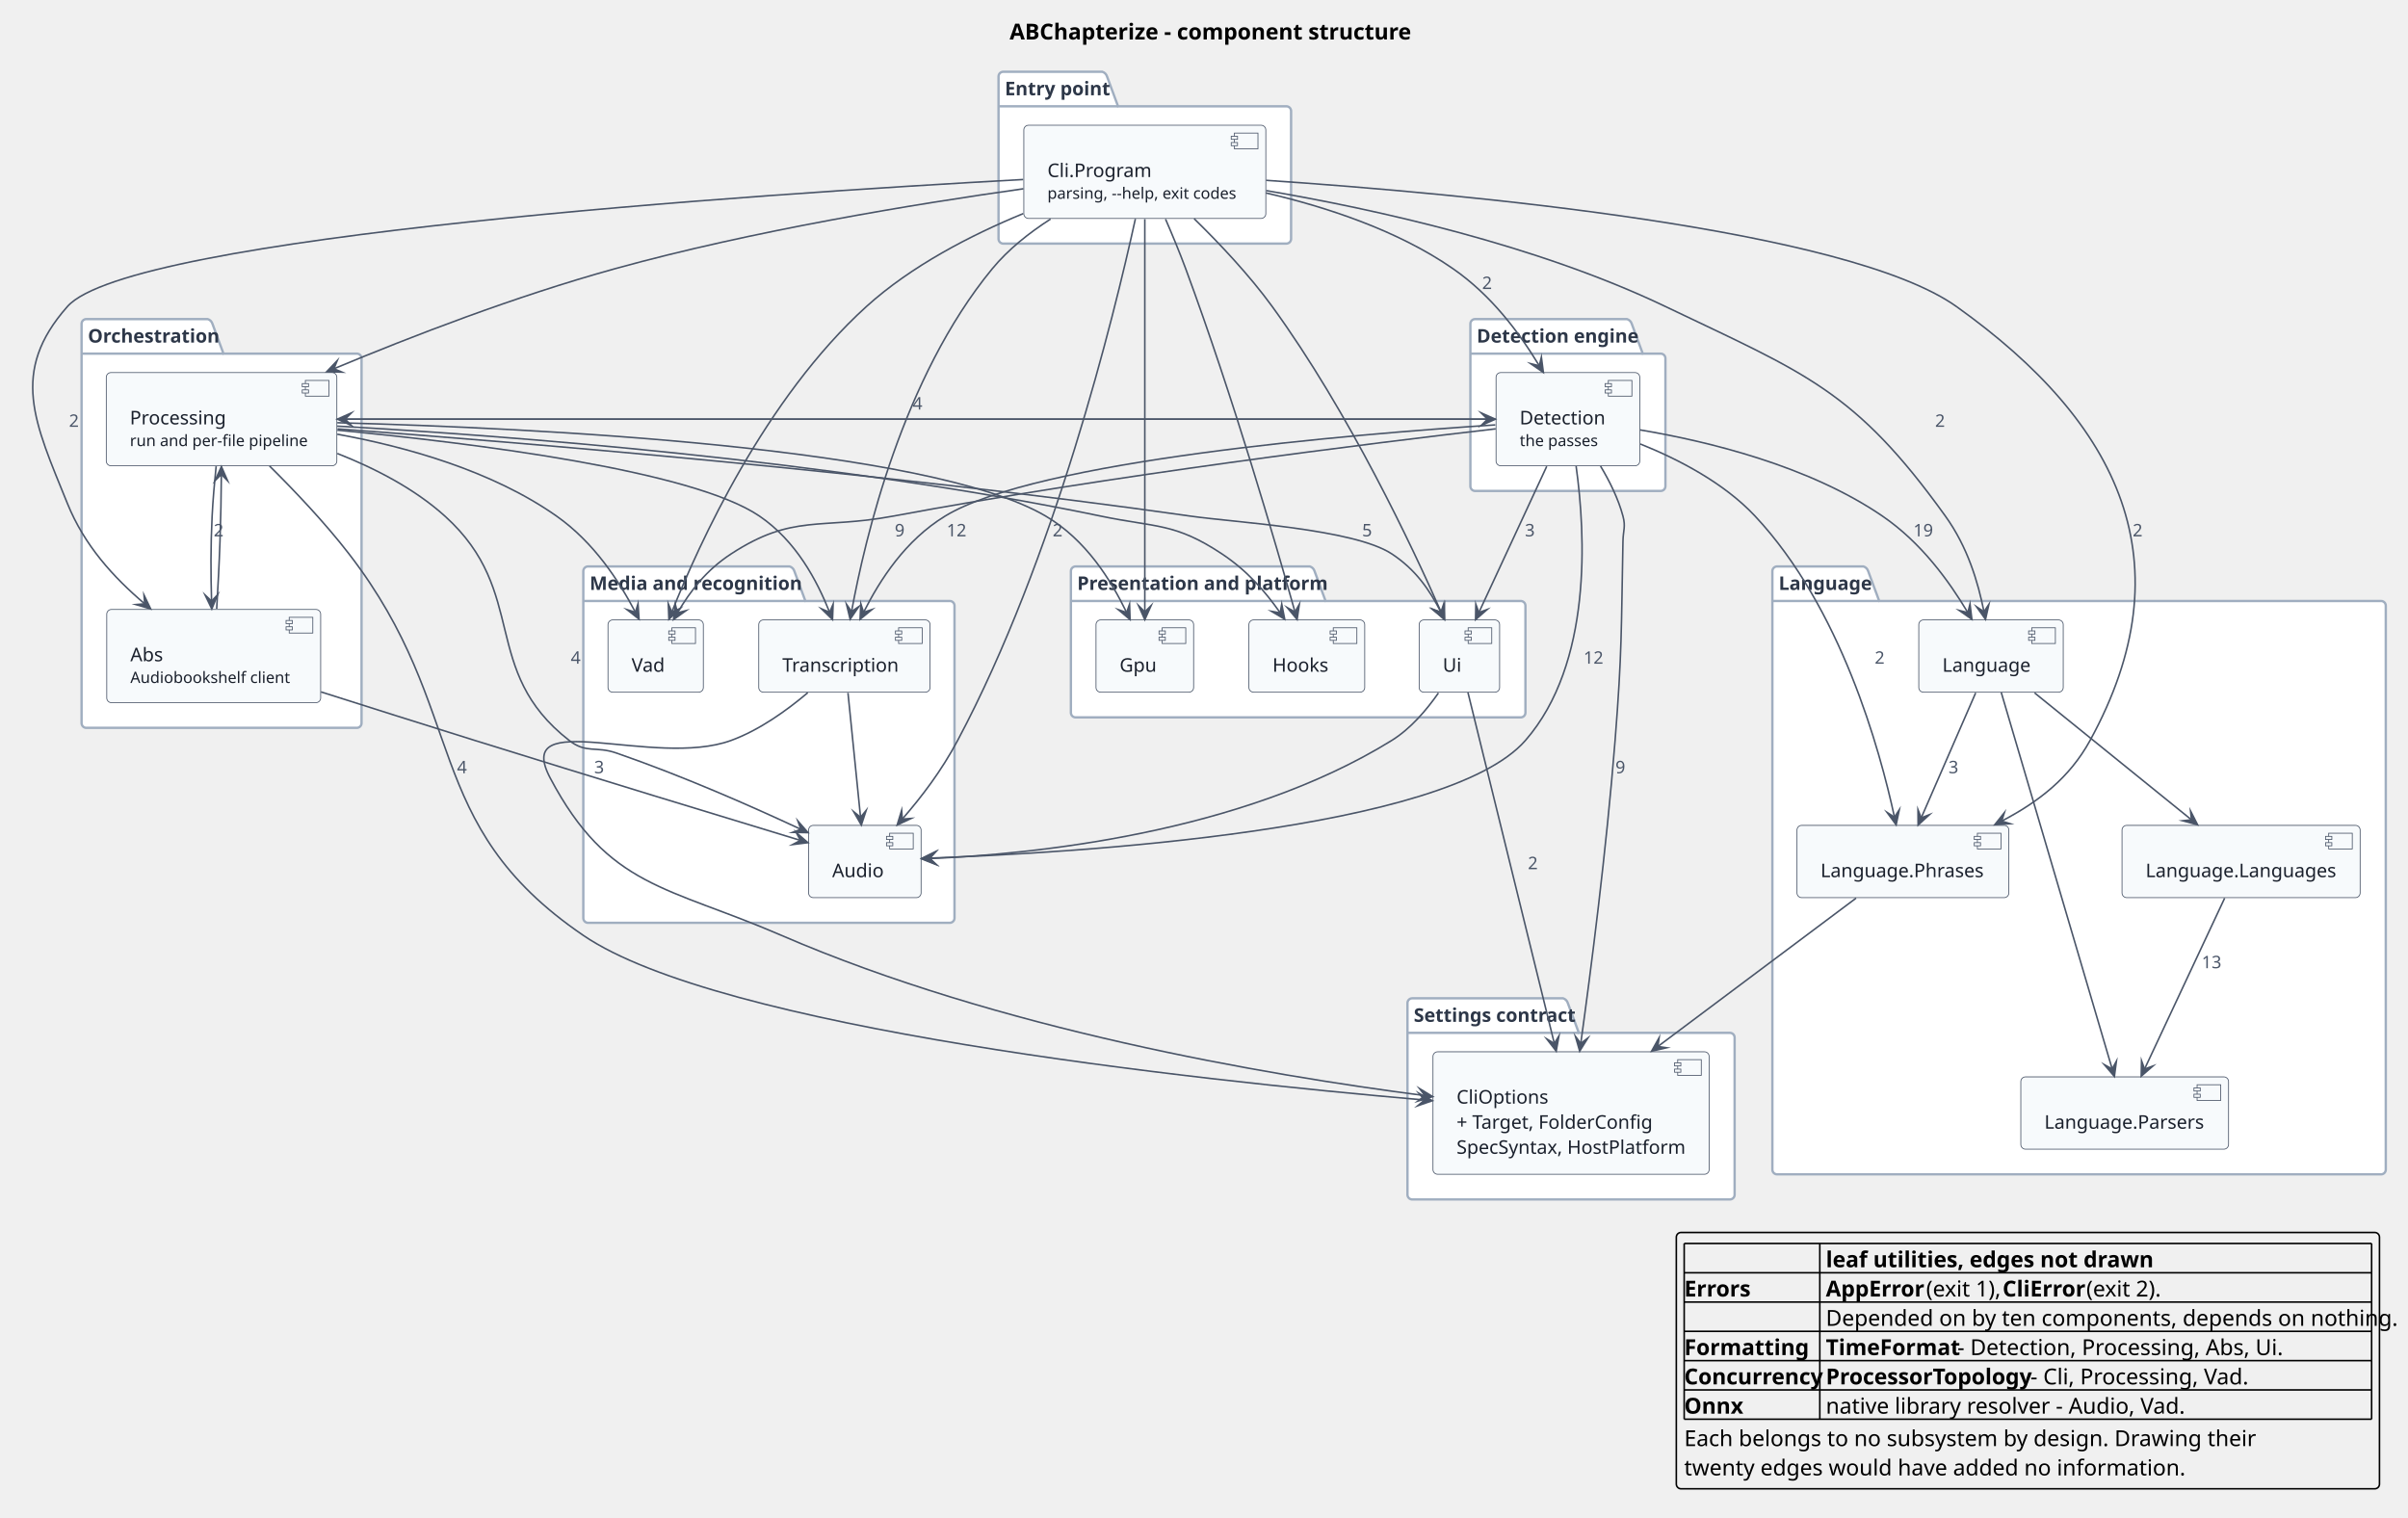
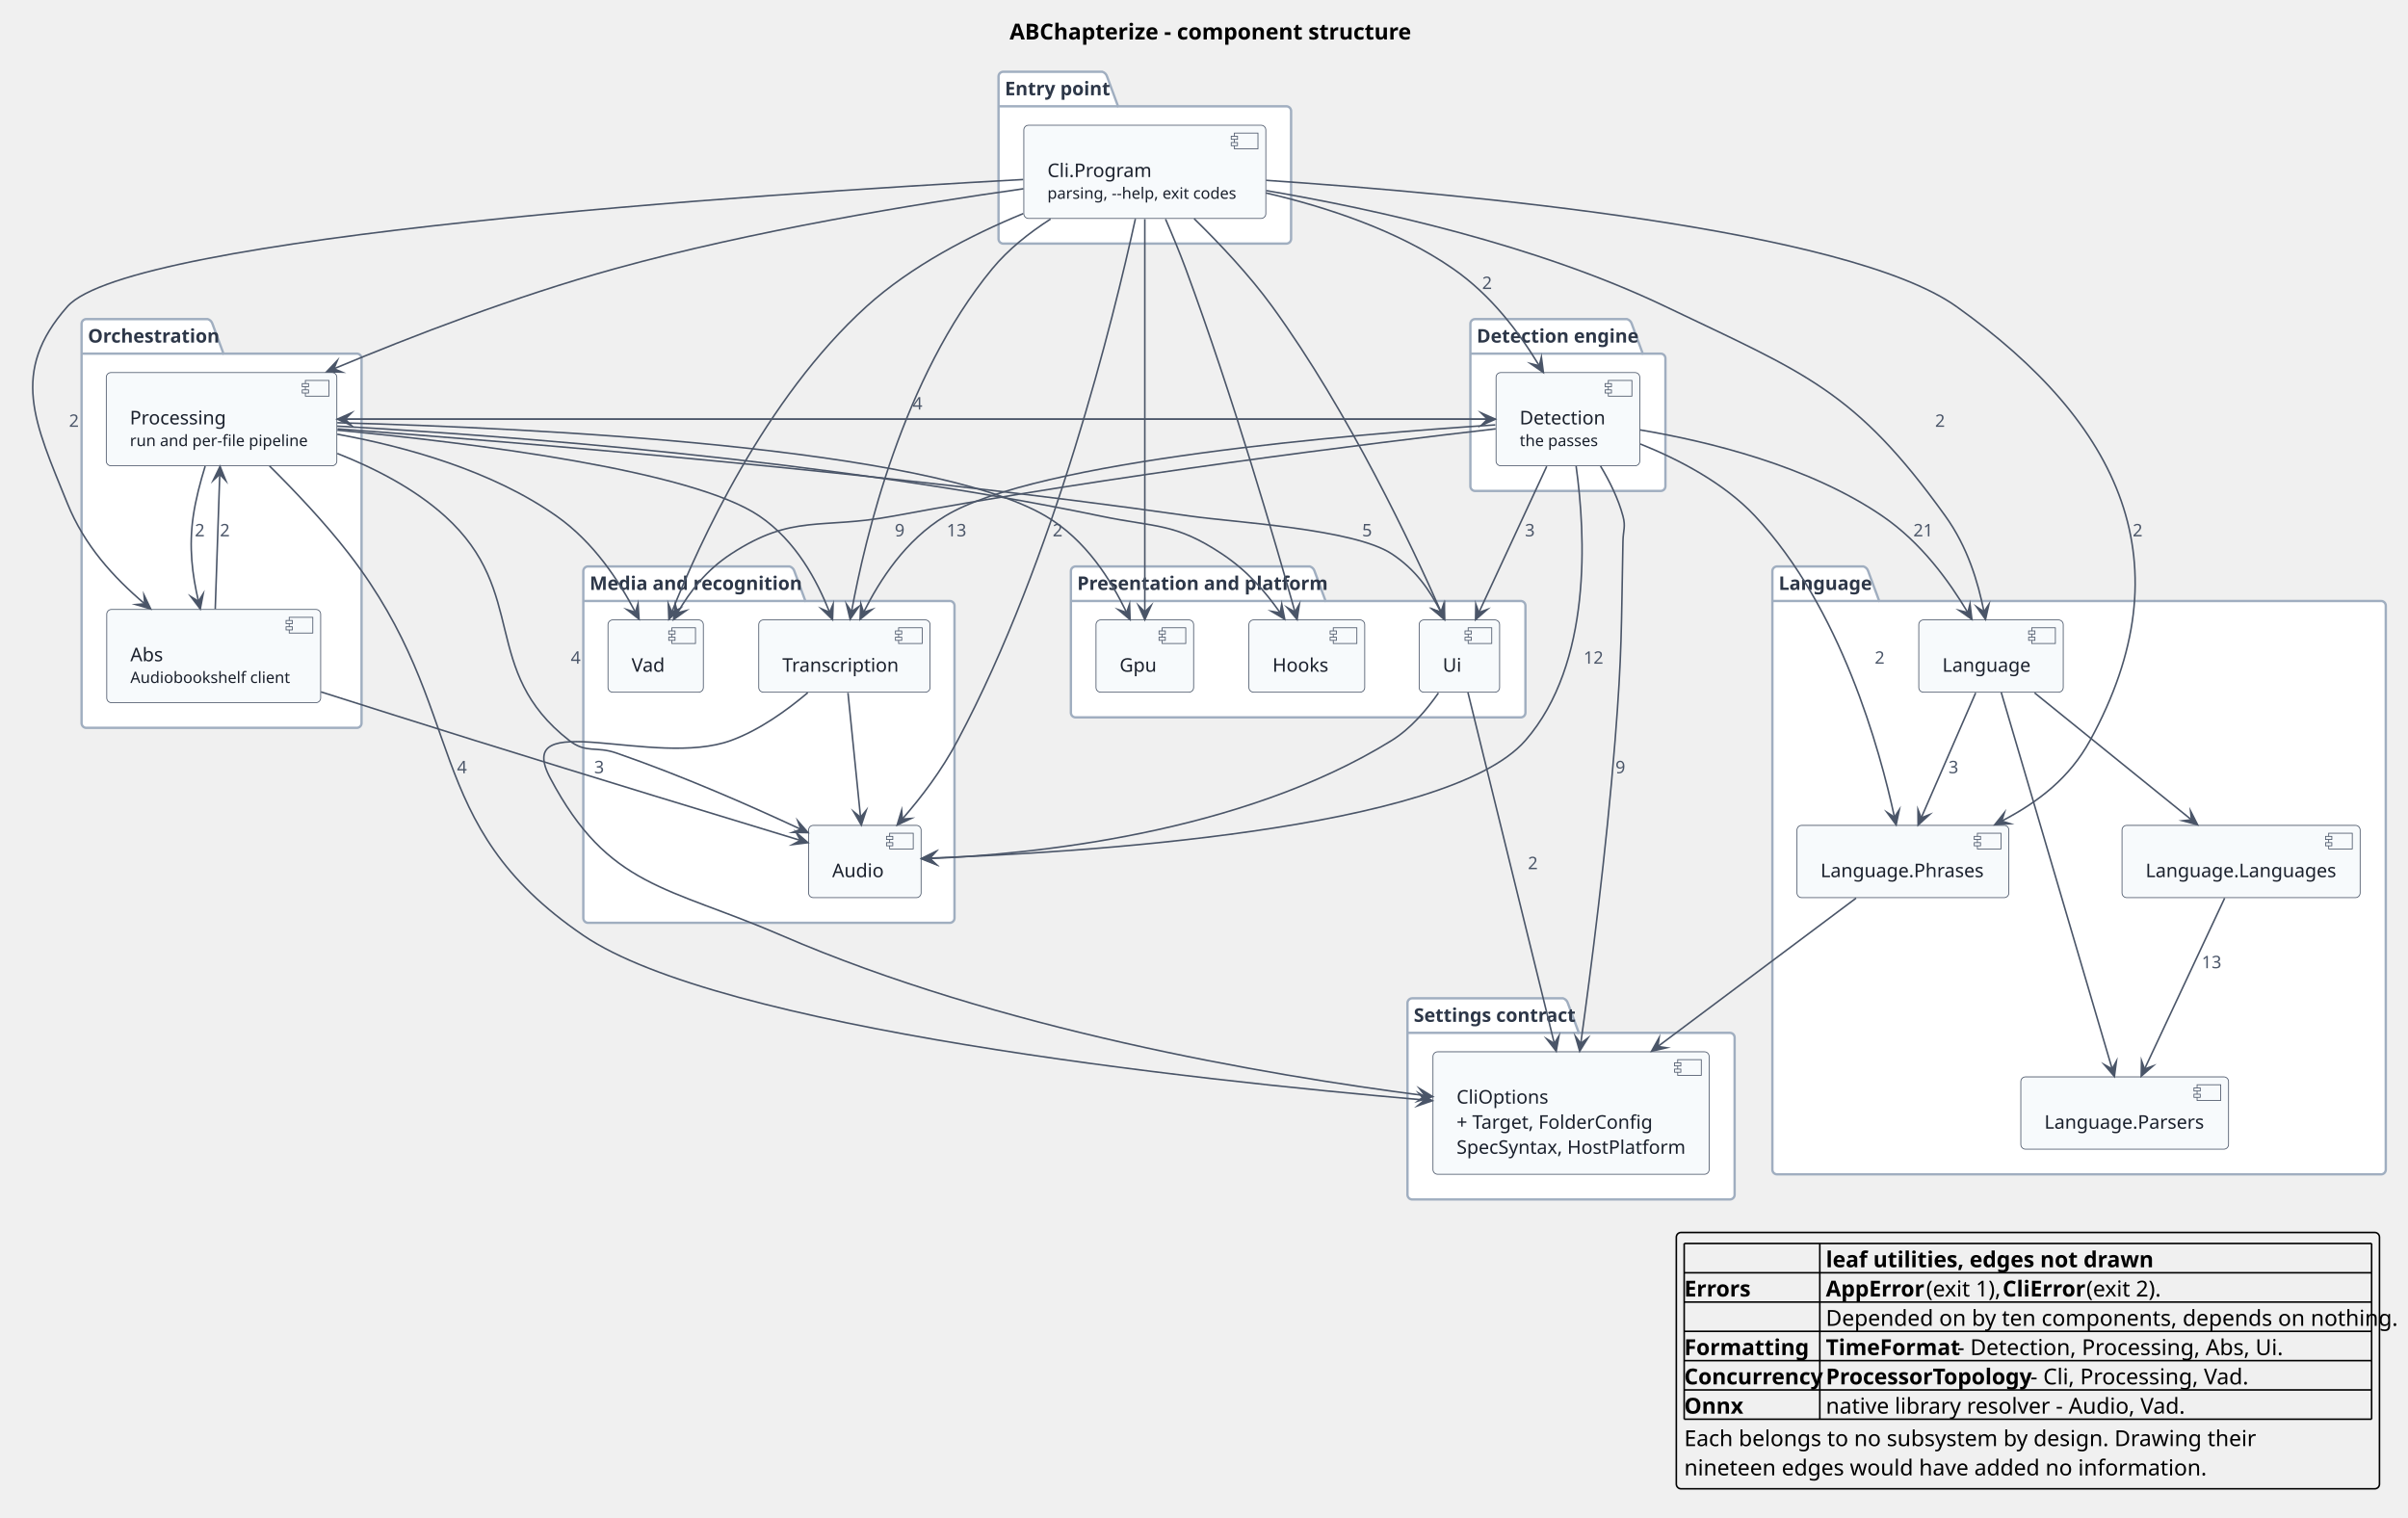
<svg xmlns="http://www.w3.org/2000/svg" version="1.1" data-diagram-type="DESCRIPTION" style="width:1531px;height:965px;background:#FFFFFF;" width="1531px" height="965px" viewBox="0 0 1531 965" zoomAndPan="magnify" preserveAspectRatio="none" contentStyleType="text/css">
  <defs />
  <g font-family="sans-serif" lengthAdjust="spacing">
    <g class="title" data-source-line="2">
      <text x="641.917" y="25.107" fill="#000" font-size="14" textLength="241.035" font-weight="700" font-family="'Segoe UI'">ABChapterize - component structure</text>
    </g>
    <g class="cluster" data-qualified-name="PA" id="ent0001" data-source-line="13">
      <path d="M637.87,45.621 L700.847,45.621 A4.5,4.5 0 0 1 703.847,48.621 L710.847,67.582 L817.87,67.582 A3,3 0 0 1 820.87,70.582 L820.87,151.881 A3,3 0 0 1 817.87,154.881 L637.87,154.881 A3,3 0 0 1 634.87,151.881 L634.87,48.621 A3,3 0 0 1 637.87,45.621" style="stroke:#A0AEC0;stroke-width:1.5;" fill="#FFF" />
      <line x1="634.87" y1="67.582" x2="710.847" y2="67.582" style="stroke:#A0AEC0;stroke-width:1.5;" />
      <text x="638.87" y="60.57" fill="#2D3748" font-size="12" textLength="62.977" font-weight="700" font-family="'Segoe UI'">Entry point</text>
    </g>
    <g class="cluster" data-qualified-name="PB" id="ent0003" data-source-line="17">
      <path d="M54.87,202.881 L132.079,202.881 A4.5,4.5 0 0 1 135.079,205.881 L142.079,224.842 L226.87,224.842 A3,3 0 0 1 229.87,227.842 L229.87,459.761 A3,3 0 0 1 226.87,462.761 L54.87,462.761 A3,3 0 0 1 51.87,459.761 L51.87,205.881 A3,3 0 0 1 54.87,202.881" style="stroke:#A0AEC0;stroke-width:1.5;" fill="#FFF" />
      <line x1="51.87" y1="224.842" x2="142.079" y2="224.842" style="stroke:#A0AEC0;stroke-width:1.5;" />
      <text x="55.87" y="217.83" fill="#2D3748" font-size="12" textLength="77.209" font-weight="700" font-family="'Segoe UI'">Orchestration</text>
    </g>
    <g class="cluster" data-qualified-name="PC" id="ent0006" data-source-line="22">
      <path d="M937.87,202.881 L1034.462,202.881 A4.5,4.5 0 0 1 1037.462,205.881 L1044.462,224.842 L1055.87,224.842 A3,3 0 0 1 1058.87,227.842 L1058.87,309.141 A3,3 0 0 1 1055.87,312.141 L937.87,312.141 A3,3 0 0 1 934.87,309.141 L934.87,205.881 A3,3 0 0 1 937.87,202.881" style="stroke:#A0AEC0;stroke-width:1.5;" fill="#FFF" />
      <line x1="934.87" y1="224.842" x2="1044.462" y2="224.842" style="stroke:#A0AEC0;stroke-width:1.5;" />
      <text x="938.87" y="217.83" fill="#2D3748" font-size="12" textLength="96.592" font-weight="700" font-family="'Segoe UI'">Detection engine</text>
    </g>
    <g class="cluster" data-qualified-name="PD" id="ent0008" data-source-line="26">
      <path d="M1129.87,360.141 L1184.79,360.141 A4.5,4.5 0 0 1 1187.79,363.141 L1194.79,382.102 L1513.87,382.102 A3,3 0 0 1 1516.87,385.102 L1516.87,743.641 A3,3 0 0 1 1513.87,746.641 L1129.87,746.641 A3,3 0 0 1 1126.87,743.641 L1126.87,363.141 A3,3 0 0 1 1129.87,360.141" style="stroke:#A0AEC0;stroke-width:1.5;" fill="#FFF" />
      <line x1="1126.87" y1="382.102" x2="1194.79" y2="382.102" style="stroke:#A0AEC0;stroke-width:1.5;" />
      <text x="1130.87" y="375.09" fill="#2D3748" font-size="12" textLength="54.92" font-weight="700" font-family="'Segoe UI'">Language</text>
    </g>
    <g class="cluster" data-qualified-name="PE" id="ent0013" data-source-line="33">
      <path d="M373.87,360.141 L502.05,360.141 A4.5,4.5 0 0 1 505.05,363.141 L512.05,382.102 L603.87,382.102 A3,3 0 0 1 606.87,385.102 L606.87,583.721 A3,3 0 0 1 603.87,586.721 L373.87,586.721 A3,3 0 0 1 370.87,583.721 L370.87,363.141 A3,3 0 0 1 373.87,360.141" style="stroke:#A0AEC0;stroke-width:1.5;" fill="#FFF" />
      <line x1="370.87" y1="382.102" x2="512.05" y2="382.102" style="stroke:#A0AEC0;stroke-width:1.5;" />
      <text x="374.87" y="375.09" fill="#2D3748" font-size="12" textLength="128.18" font-weight="700" font-family="'Segoe UI'">Media and recognition</text>
    </g>
    <g class="cluster" data-qualified-name="PF" id="ent0017" data-source-line="39">
      <path d="M683.87,360.141 L832.792,360.141 A4.5,4.5 0 0 1 835.792,363.141 L842.792,382.102 L966.87,382.102 A3,3 0 0 1 969.87,385.102 L969.87,453.111 A3,3 0 0 1 966.87,456.111 L683.87,456.111 A3,3 0 0 1 680.87,453.111 L680.87,363.141 A3,3 0 0 1 683.87,360.141" style="stroke:#A0AEC0;stroke-width:1.5;" fill="#FFF" />
      <line x1="680.87" y1="382.102" x2="842.792" y2="382.102" style="stroke:#A0AEC0;stroke-width:1.5;" />
      <text x="684.87" y="375.09" fill="#2D3748" font-size="12" textLength="148.922" font-weight="700" font-family="'Segoe UI'">Presentation and platform</text>
    </g>
    <g class="cluster" data-qualified-name="PG" id="ent0021" data-source-line="45">
      <path d="M897.87,634.721 L993.806,634.721 A4.5,4.5 0 0 1 996.806,637.721 L1003.806,656.682 L1099.87,656.682 A3,3 0 0 1 1102.87,659.682 L1102.87,759.601 A3,3 0 0 1 1099.87,762.601 L897.87,762.601 A3,3 0 0 1 894.87,759.601 L894.87,637.721 A3,3 0 0 1 897.87,634.721" style="stroke:#A0AEC0;stroke-width:1.5;" fill="#FFF" />
      <line x1="894.87" y1="656.682" x2="1003.806" y2="656.682" style="stroke:#A0AEC0;stroke-width:1.5;" />
      <text x="898.87" y="649.67" fill="#2D3748" font-size="12" textLength="95.936" font-weight="700" font-family="'Segoe UI'">Settings contract</text>
    </g>
    <g class="entity" data-qualified-name="PA.CLI" id="ent0002" data-source-line="14">
      <rect x="650.94" y="79.621" width="153.867" height="59.262" fill="#F7FAFC" style="stroke:#4A5568;stroke-width:0.5;" rx="3" ry="3" />
      <rect x="784.807" y="84.621" width="15" height="10" fill="#F7FAFC" style="stroke:#4A5568;stroke-width:0.5;" />
      <rect x="782.807" y="86.621" width="4" height="2" fill="#F7FAFC" style="stroke:#4A5568;stroke-width:0.5;" />
      <rect x="782.807" y="90.621" width="4" height="2" fill="#F7FAFC" style="stroke:#4A5568;stroke-width:0.5;" />
      <text x="665.94" y="112.57" fill="#1A202C" font-size="12" textLength="61.447" font-family="'Segoe UI'">Cli.Program</text>
      <text x="665.94" y="126.373" fill="#1A202C" font-size="10" textLength="113.867" font-family="'Segoe UI'">parsing, --help, exit codes</text>
    </g>
    <g class="entity" data-qualified-name="PB.PROC" id="ent0004" data-source-line="18">
      <rect x="67.58" y="236.881" width="146.577" height="59.262" fill="#F7FAFC" style="stroke:#4A5568;stroke-width:0.5;" rx="3" ry="3" />
      <rect x="194.157" y="241.881" width="15" height="10" fill="#F7FAFC" style="stroke:#4A5568;stroke-width:0.5;" />
      <rect x="192.157" y="243.881" width="4" height="2" fill="#F7FAFC" style="stroke:#4A5568;stroke-width:0.5;" />
      <rect x="192.157" y="247.881" width="4" height="2" fill="#F7FAFC" style="stroke:#4A5568;stroke-width:0.5;" />
      <text x="82.58" y="269.83" fill="#1A202C" font-size="12" textLength="56.689" font-family="'Segoe UI'">Processing</text>
      <text x="82.58" y="283.633" fill="#1A202C" font-size="10" textLength="106.577" font-family="'Segoe UI'">run and per-file pipeline</text>
    </g>
    <g class="entity" data-qualified-name="PB.ABS" id="ent0005" data-source-line="19">
      <rect x="67.87" y="387.491" width="136.011" height="59.262" fill="#F7FAFC" style="stroke:#4A5568;stroke-width:0.5;" rx="3" ry="3" />
      <rect x="183.881" y="392.491" width="15" height="10" fill="#F7FAFC" style="stroke:#4A5568;stroke-width:0.5;" />
      <rect x="181.881" y="394.491" width="4" height="2" fill="#F7FAFC" style="stroke:#4A5568;stroke-width:0.5;" />
      <rect x="181.881" y="398.491" width="4" height="2" fill="#F7FAFC" style="stroke:#4A5568;stroke-width:0.5;" />
      <text x="82.87" y="420.44" fill="#1A202C" font-size="12" textLength="19.887" font-family="'Segoe UI'">Abs</text>
      <text x="82.87" y="434.243" fill="#1A202C" font-size="10" textLength="96.011" font-family="'Segoe UI'">Audiobookshelf client</text>
    </g>
    <g class="entity" data-qualified-name="PC.DET" id="ent0007" data-source-line="23">
      <rect x="951.19" y="236.881" width="91.369" height="59.262" fill="#F7FAFC" style="stroke:#4A5568;stroke-width:0.5;" rx="3" ry="3" />
      <rect x="1022.559" y="241.881" width="15" height="10" fill="#F7FAFC" style="stroke:#4A5568;stroke-width:0.5;" />
      <rect x="1020.559" y="243.881" width="4" height="2" fill="#F7FAFC" style="stroke:#4A5568;stroke-width:0.5;" />
      <rect x="1020.559" y="247.881" width="4" height="2" fill="#F7FAFC" style="stroke:#4A5568;stroke-width:0.5;" />
      <text x="966.19" y="269.83" fill="#1A202C" font-size="12" textLength="51.369" font-family="'Segoe UI'">Detection</text>
      <text x="966.19" y="283.633" fill="#1A202C" font-size="10" textLength="45.942" font-family="'Segoe UI'">the passes</text>
    </g>
    <g class="entity" data-qualified-name="PD.LANG" id="ent0009" data-source-line="27">
      <rect x="1219.95" y="394.141" width="91.85" height="45.961" fill="#F7FAFC" style="stroke:#4A5568;stroke-width:0.5;" rx="3" ry="3" />
      <rect x="1291.8" y="399.141" width="15" height="10" fill="#F7FAFC" style="stroke:#4A5568;stroke-width:0.5;" />
      <rect x="1289.8" y="401.141" width="4" height="2" fill="#F7FAFC" style="stroke:#4A5568;stroke-width:0.5;" />
      <rect x="1289.8" y="405.141" width="4" height="2" fill="#F7FAFC" style="stroke:#4A5568;stroke-width:0.5;" />
      <text x="1234.95" y="427.09" fill="#1A202C" font-size="12" textLength="51.85" font-family="'Segoe UI'">Language</text>
    </g>
    <g class="entity" data-qualified-name="PD.PHR" id="ent0010" data-source-line="28">
      <rect x="1142.52" y="524.761" width="134.699" height="45.961" fill="#F7FAFC" style="stroke:#4A5568;stroke-width:0.5;" rx="3" ry="3" />
      <rect x="1257.219" y="529.761" width="15" height="10" fill="#F7FAFC" style="stroke:#4A5568;stroke-width:0.5;" />
      <rect x="1255.219" y="531.761" width="4" height="2" fill="#F7FAFC" style="stroke:#4A5568;stroke-width:0.5;" />
      <rect x="1255.219" y="535.761" width="4" height="2" fill="#F7FAFC" style="stroke:#4A5568;stroke-width:0.5;" />
      <text x="1157.52" y="557.71" fill="#1A202C" font-size="12" textLength="94.699" font-family="'Segoe UI'">Language.Phrases</text>
    </g>
    <g class="entity" data-qualified-name="PD.LANGS" id="ent0011" data-source-line="29">
      <rect x="1349.18" y="524.761" width="151.393" height="45.961" fill="#F7FAFC" style="stroke:#4A5568;stroke-width:0.5;" rx="3" ry="3" />
      <rect x="1480.573" y="529.761" width="15" height="10" fill="#F7FAFC" style="stroke:#4A5568;stroke-width:0.5;" />
      <rect x="1478.573" y="531.761" width="4" height="2" fill="#F7FAFC" style="stroke:#4A5568;stroke-width:0.5;" />
      <rect x="1478.573" y="535.761" width="4" height="2" fill="#F7FAFC" style="stroke:#4A5568;stroke-width:0.5;" />
      <text x="1364.18" y="557.71" fill="#1A202C" font-size="12" textLength="111.393" font-family="'Segoe UI'">Language.Languages</text>
    </g>
    <g class="entity" data-qualified-name="PD.PARS" id="ent0012" data-source-line="30">
      <rect x="1284.83" y="684.681" width="132.08" height="45.961" fill="#F7FAFC" style="stroke:#4A5568;stroke-width:0.5;" rx="3" ry="3" />
      <rect x="1396.91" y="689.681" width="15" height="10" fill="#F7FAFC" style="stroke:#4A5568;stroke-width:0.5;" />
      <rect x="1394.91" y="691.681" width="4" height="2" fill="#F7FAFC" style="stroke:#4A5568;stroke-width:0.5;" />
      <rect x="1394.91" y="695.681" width="4" height="2" fill="#F7FAFC" style="stroke:#4A5568;stroke-width:0.5;" />
      <text x="1299.83" y="717.63" fill="#1A202C" font-size="12" textLength="92.08" font-family="'Segoe UI'">Language.Parsers</text>
    </g>
    <g class="entity" data-qualified-name="PE.AUD" id="ent0014" data-source-line="34">
      <rect x="514.1" y="524.761" width="71.535" height="45.961" fill="#F7FAFC" style="stroke:#4A5568;stroke-width:0.5;" rx="3" ry="3" />
      <rect x="565.635" y="529.761" width="15" height="10" fill="#F7FAFC" style="stroke:#4A5568;stroke-width:0.5;" />
      <rect x="563.635" y="531.761" width="4" height="2" fill="#F7FAFC" style="stroke:#4A5568;stroke-width:0.5;" />
      <rect x="563.635" y="535.761" width="4" height="2" fill="#F7FAFC" style="stroke:#4A5568;stroke-width:0.5;" />
      <text x="529.1" y="557.71" fill="#1A202C" font-size="12" textLength="31.535" font-family="'Segoe UI'">Audio</text>
    </g>
    <g class="entity" data-qualified-name="PE.VAD" id="ent0015" data-source-line="35">
      <rect x="386.56" y="394.141" width="60.625" height="45.961" fill="#F7FAFC" style="stroke:#4A5568;stroke-width:0.5;" rx="3" ry="3" />
      <rect x="427.185" y="399.141" width="15" height="10" fill="#F7FAFC" style="stroke:#4A5568;stroke-width:0.5;" />
      <rect x="425.185" y="401.141" width="4" height="2" fill="#F7FAFC" style="stroke:#4A5568;stroke-width:0.5;" />
      <rect x="425.185" y="405.141" width="4" height="2" fill="#F7FAFC" style="stroke:#4A5568;stroke-width:0.5;" />
      <text x="401.56" y="427.09" fill="#1A202C" font-size="12" textLength="20.625" font-family="'Segoe UI'">Vad</text>
    </g>
    <g class="entity" data-qualified-name="PE.TRA" id="ent0016" data-source-line="36">
      <rect x="482.41" y="394.141" width="108.918" height="45.961" fill="#F7FAFC" style="stroke:#4A5568;stroke-width:0.5;" rx="3" ry="3" />
      <rect x="571.328" y="399.141" width="15" height="10" fill="#F7FAFC" style="stroke:#4A5568;stroke-width:0.5;" />
      <rect x="569.328" y="401.141" width="4" height="2" fill="#F7FAFC" style="stroke:#4A5568;stroke-width:0.5;" />
      <rect x="569.328" y="405.141" width="4" height="2" fill="#F7FAFC" style="stroke:#4A5568;stroke-width:0.5;" />
      <text x="497.41" y="427.09" fill="#1A202C" font-size="12" textLength="68.918" font-family="'Segoe UI'">Transcription</text>
    </g>
    <g class="entity" data-qualified-name="PF.UI" id="ent0018" data-source-line="40">
      <rect x="902.3" y="394.141" width="51.15" height="45.961" fill="#F7FAFC" style="stroke:#4A5568;stroke-width:0.5;" rx="3" ry="3" />
      <rect x="933.45" y="399.141" width="15" height="10" fill="#F7FAFC" style="stroke:#4A5568;stroke-width:0.5;" />
      <rect x="931.45" y="401.141" width="4" height="2" fill="#F7FAFC" style="stroke:#4A5568;stroke-width:0.5;" />
      <rect x="931.45" y="405.141" width="4" height="2" fill="#F7FAFC" style="stroke:#4A5568;stroke-width:0.5;" />
      <text x="917.3" y="427.09" fill="#1A202C" font-size="12" textLength="11.15" font-family="'Segoe UI'">Ui</text>
    </g>
    <g class="entity" data-qualified-name="PF.GPU" id="ent0019" data-source-line="41">
      <rect x="696.83" y="394.141" width="62.078" height="45.961" fill="#F7FAFC" style="stroke:#4A5568;stroke-width:0.5;" rx="3" ry="3" />
      <rect x="738.908" y="399.141" width="15" height="10" fill="#F7FAFC" style="stroke:#4A5568;stroke-width:0.5;" />
      <rect x="736.908" y="401.141" width="4" height="2" fill="#F7FAFC" style="stroke:#4A5568;stroke-width:0.5;" />
      <rect x="736.908" y="405.141" width="4" height="2" fill="#F7FAFC" style="stroke:#4A5568;stroke-width:0.5;" />
      <text x="711.83" y="427.09" fill="#1A202C" font-size="12" textLength="22.078" font-family="'Segoe UI'">Gpu</text>
    </g>
    <g class="entity" data-qualified-name="PF.HOOK" id="ent0020" data-source-line="42">
      <rect x="794.05" y="394.141" width="73.639" height="45.961" fill="#F7FAFC" style="stroke:#4A5568;stroke-width:0.5;" rx="3" ry="3" />
      <rect x="847.689" y="399.141" width="15" height="10" fill="#F7FAFC" style="stroke:#4A5568;stroke-width:0.5;" />
      <rect x="845.689" y="401.141" width="4" height="2" fill="#F7FAFC" style="stroke:#4A5568;stroke-width:0.5;" />
      <rect x="845.689" y="405.141" width="4" height="2" fill="#F7FAFC" style="stroke:#4A5568;stroke-width:0.5;" />
      <text x="809.05" y="427.09" fill="#1A202C" font-size="12" textLength="33.639" font-family="'Segoe UI'">Hooks</text>
    </g>
    <g class="entity" data-qualified-name="PG.OPT" id="ent0022" data-source-line="46">
      <rect x="911.08" y="668.721" width="175.592" height="77.883" fill="#F7FAFC" style="stroke:#4A5568;stroke-width:0.5;" rx="3" ry="3" />
      <rect x="1066.672" y="673.721" width="15" height="10" fill="#F7FAFC" style="stroke:#4A5568;stroke-width:0.5;" />
      <rect x="1064.672" y="675.721" width="4" height="2" fill="#F7FAFC" style="stroke:#4A5568;stroke-width:0.5;" />
      <rect x="1064.672" y="679.721" width="4" height="2" fill="#F7FAFC" style="stroke:#4A5568;stroke-width:0.5;" />
      <text x="926.08" y="701.67" fill="#1A202C" font-size="12" textLength="55.23" font-family="'Segoe UI'">CliOptions</text>
      <text x="926.08" y="717.631" fill="#1A202C" font-size="12" textLength="119.648" font-family="'Segoe UI'">+ Target, FolderConfig</text>
      <text x="926.08" y="733.592" fill="#1A202C" font-size="12" textLength="135.592" font-family="'Segoe UI'">SpecSyntax, HostPlatform</text>
    </g>
    <g class="link" data-entity-1="ent0002" data-entity-2="ent0004" id="lnk23" data-source-line="49" data-link-type="dependency">
      <path d="M650.68,120.021 C581.78,129.711 478.53,146.631 390.87,170.881 C327.36,188.461 262.005,213.727 212.275,234.457" style="stroke:#4A5568;stroke-width:1;" fill="none" id="CLI-to-PROC" />
      <polygon points="207.66,236.381,217.506,236.61,212.275,234.457,214.428,229.226,207.66,236.381" fill="#4A5568" style="stroke:#4A5568;stroke-width:1;stroke-linejoin:miter;stroke-miterlimit:10;" />
    </g>
    <g class="link" data-entity-1="ent0002" data-entity-2="ent0007" id="lnk24" data-source-line="50" data-link-type="dependency">
      <path d="M804.84,122.661 C843.12,131.541 888.62,146.411 923.87,170.881 C948.42,187.921 965.852,211.459 978.672,232.539" style="stroke:#4A5568;stroke-width:1;" fill="none" id="CLI-to-DET" />
      <polygon points="981.27,236.811,980.011,227.043,978.672,232.539,973.176,231.2,981.27,236.811" fill="#4A5568" style="stroke:#4A5568;stroke-width:1;stroke-linejoin:miter;stroke-miterlimit:10;" />
      <text x="942.32" y="183.751" fill="#4A5568" font-size="11" font-family="'Segoe UI'">2</text>
    </g>
    <g class="link" data-entity-1="ent0002" data-entity-2="ent0005" id="lnk25" data-source-line="51" data-link-type="dependency">
      <path d="M650.53,114.131 C479.81,123.491 82.63,149.911 42.87,194.881 C6,236.591 21.97,268.541 42.87,320.141 C53.67,346.811 72.022,366.921 92.002,383.921" style="stroke:#4A5568;stroke-width:1;" fill="none" id="CLI-to-ABS" />
      <polygon points="95.81,387.161,91.548,378.282,92.002,383.921,86.363,384.375,95.81,387.161" fill="#4A5568" style="stroke:#4A5568;stroke-width:1;stroke-linejoin:miter;stroke-miterlimit:10;" />
      <text x="43.87" y="271.381" fill="#4A5568" font-size="11" font-family="'Segoe UI'">2</text>
    </g>
    <g class="link" data-entity-1="ent0002" data-entity-2="ent0009" id="lnk26" data-source-line="52" data-link-type="dependency">
      <path d="M805.07,121.181 C874.11,132.971 976.75,155.571 1058.87,194.881 C1148.01,237.561 1179.19,247.901 1236.87,328.141 C1251.05,347.861 1257.604,370.029 1261.404,388.919" style="stroke:#4A5568;stroke-width:1;" fill="none" id="CLI-to-LANG" />
      <polygon points="1262.39,393.821,1264.537,384.209,1261.404,388.919,1256.694,385.787,1262.39,393.821" fill="#4A5568" style="stroke:#4A5568;stroke-width:1;stroke-linejoin:miter;stroke-miterlimit:10;" />
      <text x="1230.33" y="271.381" fill="#4A5568" font-size="11" font-family="'Segoe UI'">2</text>
    </g>
    <g class="link" data-entity-1="ent0002" data-entity-2="ent0010" id="lnk27" data-source-line="53" data-link-type="dependency">
      <path d="M805.05,114.651 C931.27,123.181 1174.74,145.641 1243.87,194.881 C1348.37,269.321 1390.52,358.241 1328.87,470.761 C1315.74,494.721 1295.902,509.917 1272.692,522.037" style="stroke:#4A5568;stroke-width:1;" fill="none" id="CLI-to-PHR" />
      <polygon points="1268.26,524.351,1278.089,523.731,1272.692,522.037,1274.386,516.639,1268.26,524.351" fill="#4A5568" style="stroke:#4A5568;stroke-width:1;stroke-linejoin:miter;stroke-miterlimit:10;" />
      <text x="1355.94" y="341.011" fill="#4A5568" font-size="11" font-family="'Segoe UI'">2</text>
    </g>
    <g class="link" data-entity-1="ent0002" data-entity-2="ent0014" id="lnk28" data-source-line="54" data-link-type="dependency">
      <path d="M721.87,139.171 C708.05,202.141 670.39,355.291 608.87,470.761 C598.43,490.361 586.181,506.32 573.681,520.77" style="stroke:#4A5568;stroke-width:1;" fill="none" id="CLI-to-AUD" />
      <polygon points="570.41,524.551,579.323,520.361,573.681,520.77,573.273,515.128,570.41,524.551" fill="#4A5568" style="stroke:#4A5568;stroke-width:1;stroke-linejoin:miter;stroke-miterlimit:10;" />
      <text x="669.28" y="341.011" fill="#4A5568" font-size="11" font-family="'Segoe UI'">2</text>
    </g>
    <g class="link" data-entity-1="ent0002" data-entity-2="ent0018" id="lnk29" data-source-line="55" data-link-type="dependency">
      <path d="M759.23,139.041 C775.2,154.651 794.28,174.811 808.87,194.881 C857.97,262.441 898.183,348.156 916.353,389.366" style="stroke:#4A5568;stroke-width:1;" fill="none" id="CLI-to-UI" />
      <polygon points="918.37,393.941,918.399,384.092,916.353,389.366,911.079,387.32,918.37,393.941" fill="#4A5568" style="stroke:#4A5568;stroke-width:1;stroke-linejoin:miter;stroke-miterlimit:10;" />
    </g>
    <g class="link" data-entity-1="ent0002" data-entity-2="ent0015" id="lnk30" data-source-line="56" data-link-type="dependency">
      <path d="M650.59,135.781 C617.22,149.521 579.4,169.041 550.87,194.881 C486.31,253.381 444.504,345.628 427.134,389.128" style="stroke:#4A5568;stroke-width:1;" fill="none" id="CLI-to-VAD" />
      <polygon points="425.28,393.771,432.332,386.896,427.134,389.128,424.903,383.929,425.28,393.771" fill="#4A5568" style="stroke:#4A5568;stroke-width:1;stroke-linejoin:miter;stroke-miterlimit:10;" />
    </g>
    <g class="link" data-entity-1="ent0002" data-entity-2="ent0016" id="lnk31" data-source-line="57" data-link-type="dependency">
      <path d="M667.95,139.271 C654.4,147.971 641.04,158.541 630.87,170.881 C573.9,240.041 549.914,342.604 541.414,388.834" style="stroke:#4A5568;stroke-width:1;" fill="none" id="CLI-to-TRA" />
      <polygon points="540.51,393.751,546.072,385.623,541.414,388.834,538.203,384.176,540.51,393.751" fill="#4A5568" style="stroke:#4A5568;stroke-width:1;stroke-linejoin:miter;stroke-miterlimit:10;" />
    </g>
    <g class="link" data-entity-1="ent0002" data-entity-2="ent0019" id="lnk32" data-source-line="58" data-link-type="dependency">
      <path d="M727.87,139.301 C727.87,200.151 727.87,334.811 727.87,389.031" style="stroke:#4A5568;stroke-width:1;" fill="none" id="CLI-to-GPU" />
      <polygon points="727.87,394.031,731.87,385.031,727.87,389.031,723.87,385.031,727.87,394.031" fill="#4A5568" style="stroke:#4A5568;stroke-width:1;stroke-linejoin:miter;stroke-miterlimit:10;" />
    </g>
    <g class="link" data-entity-1="ent0002" data-entity-2="ent0020" id="lnk33" data-source-line="59" data-link-type="dependency">
      <path d="M741.04,139.311 C745.35,149.241 750.01,160.471 753.87,170.881 C783.86,251.861 811.155,345.728 823.355,389.078" style="stroke:#4A5568;stroke-width:1;" fill="none" id="CLI-to-HOOK" />
      <polygon points="824.71,393.891,826.122,384.144,823.355,389.078,818.421,386.311,824.71,393.891" fill="#4A5568" style="stroke:#4A5568;stroke-width:1;stroke-linejoin:miter;stroke-miterlimit:10;" />
    </g>
    <g class="link" data-entity-1="ent0004" data-entity-2="ent0007" id="lnk34" data-source-line="61" data-link-type="dependency">
      <path d="M214.59,266.511 C386.54,266.511 805.18,266.511 945.73,266.511" style="stroke:#4A5568;stroke-width:1;" fill="none" id="PROC-to-DET" />
      <polygon points="950.73,266.511,941.73,262.511,945.73,266.511,941.73,270.511,950.73,266.511" fill="#4A5568" style="stroke:#4A5568;stroke-width:1;stroke-linejoin:miter;stroke-miterlimit:10;" />
      <text x="580.17" y="260.381" fill="#4A5568" font-size="11" font-family="'Segoe UI'">4</text>
    </g>
    <g class="link" data-entity-1="ent0007" data-entity-2="ent0004" id="lnk51" data-source-line="80" data-link-type="dependency">
      <path d="M951.03,266.511 C705.5,266.511 464.96,266.511 219.43,266.511" style="stroke:#4A5568;stroke-width:1;" fill="none" id="DET-to-PROC" />
      <polygon points="214.43,266.511,223.43,270.511,219.43,266.511,223.43,262.511,214.43,266.511" fill="#4A5568" style="stroke:#4A5568;stroke-width:1;stroke-linejoin:miter;stroke-miterlimit:10;" />
    </g>
    <g class="link" data-entity-1="ent0004" data-entity-2="ent0005" id="lnk35" data-source-line="62" data-link-type="dependency">
-       <path d="M137.42,296.461 C136.38,306.481 135.38,317.791 134.87,328.141 C133.9,347.831 134.014,365.013 134.514,382.183" style="stroke:#4A5568;stroke-width:1;" fill="none" id="PROC-to-ABS" />
-       <polygon points="134.66,387.181,138.396,378.068,134.514,382.183,130.4,378.301,134.66,387.181" fill="#4A5568" style="stroke:#4A5568;stroke-width:1;stroke-linejoin:miter;stroke-miterlimit:10;" />
-       <text x="135.87" y="341.011" fill="#4A5568" font-size="11" font-family="'Segoe UI'">2</text>
+       <path d="M130.44,296.431 C127.36,306.351 124.4,317.601 122.87,328.141 C120.01,347.861 122.195,365.172 126.195,382.332" style="stroke:#4A5568;stroke-width:1;" fill="none" id="PROC-to-ABS" />
+       <polygon points="127.33,387.201,129.182,377.528,126.195,382.332,121.391,379.344,127.33,387.201" fill="#4A5568" style="stroke:#4A5568;stroke-width:1;stroke-linejoin:miter;stroke-miterlimit:10;" />
+       <text x="123.87" y="341.011" fill="#4A5568" font-size="11" font-family="'Segoe UI'">2</text>
    </g>
    <g class="link" data-entity-1="ent0005" data-entity-2="ent0004" id="lnk44" data-source-line="72" data-link-type="dependency">
-       <path d="M137.77,387.071 C138.55,373.961 139.39,358.281 139.87,344.141 C140.41,328.451 140.618,315.951 140.738,301.631" style="stroke:#4A5568;stroke-width:1;" fill="none" id="ABS-to-PROC" />
-       <polygon points="140.78,296.631,136.705,305.597,140.738,301.631,144.704,305.664,140.78,296.631" fill="#4A5568" style="stroke:#4A5568;stroke-width:1;stroke-linejoin:miter;stroke-miterlimit:10;" />
+       <path d="M136.85,387.191 C137.73,361.031 138.84,327.708 139.73,301.518" style="stroke:#4A5568;stroke-width:1;" fill="none" id="ABS-to-PROC" />
+       <polygon points="139.9,296.521,135.597,305.38,139.73,301.518,143.592,305.652,139.9,296.521" fill="#4A5568" style="stroke:#4A5568;stroke-width:1;stroke-linejoin:miter;stroke-miterlimit:10;" />
+       <text x="139.82" y="341.011" fill="#4A5568" font-size="11" font-family="'Segoe UI'">2</text>
    </g>
    <g class="link" data-entity-1="ent0004" data-entity-2="ent0014" id="lnk36" data-source-line="63" data-link-type="dependency">
      <path d="M214.46,288.321 C238.25,297.671 263.47,310.631 282.87,328.141 C336.66,376.691 304.75,426.171 361.87,470.761 C372.75,479.251 378.83,474.241 391.87,478.761 C434.62,493.561 477.578,512.538 509.218,527.288" style="stroke:#4A5568;stroke-width:1;" fill="none" id="PROC-to-AUD" />
      <polygon points="513.75,529.401,507.283,521.973,509.218,527.288,503.903,529.224,513.75,529.401" fill="#4A5568" style="stroke:#4A5568;stroke-width:1;stroke-linejoin:miter;stroke-miterlimit:10;" />
      <text x="362.87" y="422.001" fill="#4A5568" font-size="11" font-family="'Segoe UI'">4</text>
    </g>
    <g class="link" data-entity-1="ent0004" data-entity-2="ent0018" id="lnk37" data-source-line="64" data-link-type="dependency">
      <path d="M214.61,272.681 C330.43,281.271 561.92,300.331 756.87,328.141 C785.52,332.231 860.7,336.231 884.87,352.141 C900.07,362.151 909.005,375.118 916.155,389.268" style="stroke:#4A5568;stroke-width:1;" fill="none" id="PROC-to-UI" />
      <polygon points="918.41,393.731,917.921,383.894,916.155,389.268,910.781,387.502,918.41,393.731" fill="#4A5568" style="stroke:#4A5568;stroke-width:1;stroke-linejoin:miter;stroke-miterlimit:10;" />
      <text x="866.03" y="341.011" fill="#4A5568" font-size="11" font-family="'Segoe UI'">5</text>
    </g>
    <g class="link" data-entity-1="ent0004" data-entity-2="ent0016" id="lnk38" data-source-line="65" data-link-type="dependency">
      <path d="M214.47,273.491 C301.57,281.771 440.2,299.081 482.87,328.141 C506.13,343.981 519.319,368.846 527.469,389.296" style="stroke:#4A5568;stroke-width:1;" fill="none" id="PROC-to-TRA" />
      <polygon points="529.32,393.941,529.704,384.1,527.469,389.296,522.272,387.061,529.32,393.941" fill="#4A5568" style="stroke:#4A5568;stroke-width:1;stroke-linejoin:miter;stroke-miterlimit:10;" />
    </g>
    <g class="link" data-entity-1="ent0004" data-entity-2="ent0015" id="lnk39" data-source-line="66" data-link-type="dependency">
      <path d="M214.42,276.071 C258.08,284.011 312.76,299.211 353.87,328.141 C377.68,344.911 393.432,369.196 403.982,389.246" style="stroke:#4A5568;stroke-width:1;" fill="none" id="PROC-to-VAD" />
      <polygon points="406.31,393.671,405.659,383.844,403.982,389.246,398.579,387.569,406.31,393.671" fill="#4A5568" style="stroke:#4A5568;stroke-width:1;stroke-linejoin:miter;stroke-miterlimit:10;" />
    </g>
    <g class="link" data-entity-1="ent0004" data-entity-2="ent0019" id="lnk40" data-source-line="67" data-link-type="dependency">
      <path d="M214.44,268.771 C340.23,272.111 590.3,284.221 664.87,328.141 C690.45,343.211 706.272,368.69 716.312,389.44" style="stroke:#4A5568;stroke-width:1;" fill="none" id="PROC-to-GPU" />
      <polygon points="718.49,393.941,718.171,384.097,716.312,389.44,710.969,387.582,718.49,393.941" fill="#4A5568" style="stroke:#4A5568;stroke-width:1;stroke-linejoin:miter;stroke-miterlimit:10;" />
    </g>
    <g class="link" data-entity-1="ent0004" data-entity-2="ent0020" id="lnk41" data-source-line="68" data-link-type="dependency">
      <path d="M214.38,270.941 C321.94,276.971 528.08,292.411 699.87,328.141 C734.97,335.451 747.01,332.321 776.87,352.141 C793.1,362.921 804.252,375.852 813.952,389.632" style="stroke:#4A5568;stroke-width:1;" fill="none" id="PROC-to-HOOK" />
      <polygon points="816.83,393.721,814.92,384.059,813.952,389.632,808.379,388.664,816.83,393.721" fill="#4A5568" style="stroke:#4A5568;stroke-width:1;stroke-linejoin:miter;stroke-miterlimit:10;" />
    </g>
    <g class="link" data-entity-1="ent0004" data-entity-2="ent0022" id="lnk42" data-source-line="69" data-link-type="dependency">
      <path d="M171.37,296.271 C187.29,312.031 206.59,332.341 221.87,352.141 C299.16,452.321 266.32,523.471 370.87,594.721 C457.47,653.731 754.249,686.238 905.729,699.398" style="stroke:#4A5568;stroke-width:1;" fill="none" id="PROC-to-OPT" />
      <polygon points="910.71,699.831,902.09,695.067,905.729,699.398,901.398,703.037,910.71,699.831" fill="#4A5568" style="stroke:#4A5568;stroke-width:1;stroke-linejoin:miter;stroke-miterlimit:10;" />
      <text x="290.57" y="491.631" fill="#4A5568" font-size="11" font-family="'Segoe UI'">4</text>
    </g>
    <g class="link" data-entity-1="ent0005" data-entity-2="ent0014" id="lnk43" data-source-line="71" data-link-type="dependency">
      <path d="M204.07,439.911 C234.05,449.451 269.69,460.721 301.87,470.761 C377.11,494.211 460.586,519.649 508.906,534.319" style="stroke:#4A5568;stroke-width:1;" fill="none" id="ABS-to-AUD" />
      <polygon points="513.69,535.771,506.24,529.329,508.906,534.319,503.916,536.984,513.69,535.771" fill="#4A5568" style="stroke:#4A5568;stroke-width:1;stroke-linejoin:miter;stroke-miterlimit:10;" />
      <text x="377.79" y="491.631" fill="#4A5568" font-size="11" font-family="'Segoe UI'">3</text>
    </g>
    <g class="link" data-entity-1="ent0007" data-entity-2="ent0009" id="lnk45" data-source-line="74" data-link-type="dependency">
      <path d="M1042.79,273.341 C1085.7,280.561 1150.01,296.081 1196.87,328.141 C1221.7,345.131 1239.192,369.511 1251.152,389.491" style="stroke:#4A5568;stroke-width:1;" fill="none" id="DET-to-LANG" />
      <polygon points="1253.72,393.781,1252.53,384.004,1251.152,389.491,1245.665,388.113,1253.72,393.781" fill="#4A5568" style="stroke:#4A5568;stroke-width:1;stroke-linejoin:miter;stroke-miterlimit:10;" />
-       <text x="1216.5" y="341.011" fill="#4A5568" font-size="11" textLength="11.859" font-family="'Segoe UI'">19</text>
+       <text x="1216.5" y="341.011" fill="#4A5568" font-size="11" textLength="11.859" font-family="'Segoe UI'">21</text>
    </g>
    <g class="link" data-entity-1="ent0007" data-entity-2="ent0014" id="lnk46" data-source-line="75" data-link-type="dependency">
      <path d="M1002.08,296.401 C1008.13,339.801 1012.44,421.921 969.87,470.761 C919.73,528.291 683.317,542.251 590.937,545.581" style="stroke:#4A5568;stroke-width:1;" fill="none" id="DET-to-AUD" />
      <polygon points="585.94,545.761,595.078,549.434,590.937,545.581,594.79,541.439,585.94,545.761" fill="#4A5568" style="stroke:#4A5568;stroke-width:1;stroke-linejoin:miter;stroke-miterlimit:10;" />
      <text x="1006.83" y="422.001" fill="#4A5568" font-size="11" textLength="11.859" font-family="'Segoe UI'">12</text>
    </g>
    <g class="link" data-entity-1="ent0007" data-entity-2="ent0016" id="lnk47" data-source-line="76" data-link-type="dependency">
      <path d="M950.7,270.151 C859.26,276.071 658.94,292.791 600.87,328.141 C575.54,343.571 559.463,368.697 549.073,389.287" style="stroke:#4A5568;stroke-width:1;" fill="none" id="DET-to-TRA" />
      <polygon points="546.82,393.751,554.446,387.518,549.073,389.287,547.303,383.914,546.82,393.751" fill="#4A5568" style="stroke:#4A5568;stroke-width:1;stroke-linejoin:miter;stroke-miterlimit:10;" />
-       <text x="601.87" y="341.011" fill="#4A5568" font-size="11" textLength="11.859" font-family="'Segoe UI'">12</text>
+       <text x="601.87" y="341.011" fill="#4A5568" font-size="11" textLength="11.859" font-family="'Segoe UI'">13</text>
    </g>
    <g class="link" data-entity-1="ent0007" data-entity-2="ent0015" id="lnk48" data-source-line="77" data-link-type="dependency">
      <path d="M950.94,272.651 C872.2,281.761 706.51,302.251 567.87,328.141 C521.67,336.781 504.24,326.461 464.87,352.141 C449.05,362.461 439.043,375.576 430.743,389.626" style="stroke:#4A5568;stroke-width:1;" fill="none" id="DET-to-VAD" />
      <polygon points="428.2,393.931,436.222,388.217,430.743,389.626,429.334,384.148,428.2,393.931" fill="#4A5568" style="stroke:#4A5568;stroke-width:1;stroke-linejoin:miter;stroke-miterlimit:10;" />
      <text x="568.87" y="341.011" fill="#4A5568" font-size="11" font-family="'Segoe UI'">9</text>
    </g>
    <g class="link" data-entity-1="ent0007" data-entity-2="ent0018" id="lnk49" data-source-line="78" data-link-type="dependency">
      <path d="M983.4,296.521 C970.15,325.071 952.295,363.516 940.265,389.436" style="stroke:#4A5568;stroke-width:1;" fill="none" id="DET-to-UI" />
      <polygon points="938.16,393.971,945.577,387.491,940.265,389.436,938.321,384.124,938.16,393.971" fill="#4A5568" style="stroke:#4A5568;stroke-width:1;stroke-linejoin:miter;stroke-miterlimit:10;" />
      <text x="969.55" y="341.011" fill="#4A5568" font-size="11" font-family="'Segoe UI'">3</text>
    </g>
    <g class="link" data-entity-1="ent0007" data-entity-2="ent0010" id="lnk50" data-source-line="79" data-link-type="dependency">
      <path d="M1042.9,282.281 C1067.22,292.041 1096.06,306.991 1115.87,328.141 C1170.52,386.481 1195.2,476.625 1204.51,519.555" style="stroke:#4A5568;stroke-width:1;" fill="none" id="DET-to-PHR" />
      <polygon points="1205.57,524.441,1207.572,514.798,1204.51,519.555,1199.753,516.493,1205.57,524.441" fill="#4A5568" style="stroke:#4A5568;stroke-width:1;stroke-linejoin:miter;stroke-miterlimit:10;" />
      <text x="1191.94" y="422.001" fill="#4A5568" font-size="11" font-family="'Segoe UI'">2</text>
    </g>
    <g class="link" data-entity-1="ent0007" data-entity-2="ent0022" id="lnk52" data-source-line="81" data-link-type="dependency">
      <path d="M1017.63,296.371 C1023.41,306.001 1028.92,317.111 1031.87,328.141 C1033.71,335.011 1032.01,337.041 1031.87,344.141 C1030.76,400.451 1031.31,414.621 1026.87,470.761 C1021.35,540.651 1011.507,616.788 1005.047,663.388" style="stroke:#4A5568;stroke-width:1;" fill="none" id="DET-to-OPT" />
      <polygon points="1004.36,668.341,1009.558,659.976,1005.047,663.388,1001.634,658.877,1004.36,668.341" fill="#4A5568" style="stroke:#4A5568;stroke-width:1;stroke-linejoin:miter;stroke-miterlimit:10;" />
      <text x="1027.07" y="491.631" fill="#4A5568" font-size="11" font-family="'Segoe UI'">9</text>
    </g>
    <g class="link" data-entity-1="ent0009" data-entity-2="ent0010" id="lnk53" data-source-line="83" data-link-type="dependency">
      <path d="M1256.12,440.531 C1245.84,464.131 1231.747,496.497 1221.507,520.007" style="stroke:#4A5568;stroke-width:1;" fill="none" id="LANG-to-PHR" />
      <polygon points="1219.51,524.591,1226.771,517.937,1221.507,520.007,1219.437,514.743,1219.51,524.591" fill="#4A5568" style="stroke:#4A5568;stroke-width:1;stroke-linejoin:miter;stroke-miterlimit:10;" />
      <text x="1238.87" y="491.631" fill="#4A5568" font-size="11" font-family="'Segoe UI'">3</text>
    </g>
    <g class="link" data-entity-1="ent0009" data-entity-2="ent0011" id="lnk54" data-source-line="84" data-link-type="dependency">
      <path d="M1293.57,440.531 C1322.66,464.061 1364.262,497.717 1393.342,521.237" style="stroke:#4A5568;stroke-width:1;" fill="none" id="LANG-to-LANGS" />
      <polygon points="1397.23,524.381,1392.748,515.611,1393.342,521.237,1387.717,521.831,1397.23,524.381" fill="#4A5568" style="stroke:#4A5568;stroke-width:1;stroke-linejoin:miter;stroke-miterlimit:10;" />
    </g>
    <g class="link" data-entity-1="ent0009" data-entity-2="ent0012" id="lnk55" data-source-line="85" data-link-type="dependency">
      <path d="M1272.4,440.291 C1288.22,493.991 1327.067,625.845 1342.907,679.625" style="stroke:#4A5568;stroke-width:1;" fill="none" id="LANG-to-PARS" />
      <polygon points="1344.32,684.421,1345.614,674.658,1342.907,679.625,1337.94,676.918,1344.32,684.421" fill="#4A5568" style="stroke:#4A5568;stroke-width:1;stroke-linejoin:miter;stroke-miterlimit:10;" />
    </g>
    <g class="link" data-entity-1="ent0011" data-entity-2="ent0012" id="lnk56" data-source-line="86" data-link-type="dependency">
      <path d="M1414.43,571.031 C1400.36,601.041 1377.602,649.614 1363.502,679.704" style="stroke:#4A5568;stroke-width:1;" fill="none" id="LANGS-to-PARS" />
      <polygon points="1361.38,684.231,1368.821,677.779,1363.502,679.704,1361.577,674.384,1361.38,684.231" fill="#4A5568" style="stroke:#4A5568;stroke-width:1;stroke-linejoin:miter;stroke-miterlimit:10;" />
      <text x="1399.82" y="615.591" fill="#4A5568" font-size="11" textLength="11.859" font-family="'Segoe UI'">13</text>
    </g>
    <g class="link" data-entity-1="ent0010" data-entity-2="ent0022" id="lnk57" data-source-line="87" data-link-type="dependency">
      <path d="M1180.09,571.031 C1146.35,596.281 1094.783,634.875 1054.053,665.355" style="stroke:#4A5568;stroke-width:1;" fill="none" id="PHR-to-OPT" />
      <polygon points="1050.05,668.351,1059.652,666.161,1054.053,665.355,1054.859,659.756,1050.05,668.351" fill="#4A5568" style="stroke:#4A5568;stroke-width:1;stroke-linejoin:miter;stroke-miterlimit:10;" />
    </g>
    <g class="link" data-entity-1="ent0016" data-entity-2="ent0014" id="lnk58" data-source-line="89" data-link-type="dependency">
      <path d="M539.14,440.531 C541.52,464.131 544.759,496.106 547.129,519.616" style="stroke:#4A5568;stroke-width:1;" fill="none" id="TRA-to-AUD" />
      <polygon points="547.63,524.591,550.707,515.235,547.129,519.616,542.747,516.038,547.63,524.591" fill="#4A5568" style="stroke:#4A5568;stroke-width:1;stroke-linejoin:miter;stroke-miterlimit:10;" />
    </g>
    <g class="link" data-entity-1="ent0016" data-entity-2="ent0022" id="lnk59" data-source-line="90" data-link-type="dependency">
      <path d="M513.57,440.421 C500.36,451.611 482.9,464.171 464.87,470.761 C415.83,488.681 325.45,448.611 349.87,494.761 C386.83,564.591 424.36,563.351 496.87,594.721 C634.76,654.371 803.281,683.32 906.001,696.6" style="stroke:#4A5568;stroke-width:1;" fill="none" id="TRA-to-OPT" />
      <polygon points="910.96,697.241,902.547,692.12,906.001,696.6,901.521,700.054,910.96,697.241" fill="#4A5568" style="stroke:#4A5568;stroke-width:1;stroke-linejoin:miter;stroke-miterlimit:10;" />
    </g>
    <g class="link" data-entity-1="ent0018" data-entity-2="ent0014" id="lnk60" data-source-line="91" data-link-type="dependency">
      <path d="M914.55,440.591 C907.11,451.271 896.91,463.301 884.87,470.761 C788.53,530.411 655.666,543.162 590.976,545.872" style="stroke:#4A5568;stroke-width:1;" fill="none" id="UI-to-AUD" />
      <polygon points="585.98,546.081,595.14,549.701,590.976,545.872,594.805,541.708,585.98,546.081" fill="#4A5568" style="stroke:#4A5568;stroke-width:1;stroke-linejoin:miter;stroke-miterlimit:10;" />
    </g>
    <g class="link" data-entity-1="ent0018" data-entity-2="ent0022" id="lnk61" data-source-line="92" data-link-type="dependency">
      <path d="M933.32,440.291 C945.37,489.241 973.185,602.256 988.245,663.466" style="stroke:#4A5568;stroke-width:1;" fill="none" id="UI-to-OPT" />
      <polygon points="989.44,668.321,991.174,658.626,988.245,663.466,983.406,660.537,989.44,668.321" fill="#4A5568" style="stroke:#4A5568;stroke-width:1;stroke-linejoin:miter;stroke-miterlimit:10;" />
      <text x="971.43" y="552.611" fill="#4A5568" font-size="11" font-family="'Segoe UI'">2</text>
    </g>
    <g class="legend" data-source-line="94">
      <rect x="1065.801" y="783.601" width="447.069" height="162.969" fill="none" style="stroke:#000;stroke-width:1;" rx="3" ry="3" />
      <text x="1070.801" y="805.709" fill="#000" font-size="14" font-weight="700" font-family="'Segoe UI'"> </text>
      <text x="1160.891" y="805.709" fill="#000" font-size="14" textLength="195.234" font-weight="700" font-family="'Segoe UI'">leaf utilities, edges not drawn</text>
      <text x="1070.801" y="824.33" fill="#000" font-size="14" textLength="38.883" font-weight="700" font-family="'Segoe UI'">Errors</text>
      <text x="1109.683" y="824.33" fill="#000" font-size="14" font-family="'Segoe UI'"> </text>
      <text x="1157.029" y="824.33" fill="#000" font-size="14" font-family="'Segoe UI'"> </text>
      <text x="1160.864" y="824.33" fill="#000" font-size="14" textLength="59.931" font-weight="700" font-family="'Segoe UI'">AppError</text>
      <text x="1224.63" y="824.33" fill="#000" font-size="14" textLength="44.748" font-family="'Segoe UI'">(exit 1),</text>
      <text x="1273.213" y="824.33" fill="#000" font-size="14" textLength="49.417" font-weight="700" font-family="'Segoe UI'">CliError</text>
      <text x="1326.465" y="824.33" fill="#000" font-size="14" textLength="44.748" font-family="'Segoe UI'">(exit 2).</text>
      <text x="1070.801" y="842.951" fill="#000" font-size="14" font-family="'Segoe UI'"> </text>
      <text x="1160.864" y="842.951" fill="#000" font-size="14" textLength="343.171" font-family="'Segoe UI'">Depended on by ten components, depends on nothing.</text>
      <text x="1070.801" y="861.572" fill="#000" font-size="14" textLength="73.78" font-weight="700" font-family="'Segoe UI'">Formatting</text>
      <text x="1144.581" y="861.572" fill="#000" font-size="14" font-family="'Segoe UI'"> </text>
      <text x="1157.029" y="861.572" fill="#000" font-size="14" font-family="'Segoe UI'"> </text>
      <text x="1160.864" y="861.572" fill="#000" font-size="14" textLength="79.796" font-weight="700" font-family="'Segoe UI'">TimeFormat</text>
      <text x="1244.495" y="861.572" fill="#000" font-size="14" textLength="195.357" font-family="'Segoe UI'">- Detection, Processing, Abs, Ui.</text>
      <text x="1070.801" y="880.193" fill="#000" font-size="14" textLength="82.394" font-weight="700" font-family="'Segoe UI'">Concurrency</text>
      <text x="1153.194" y="880.193" fill="#000" font-size="14" font-family="'Segoe UI'"> </text>
      <text x="1157.029" y="880.193" fill="#000" font-size="14" font-family="'Segoe UI'"> </text>
      <text x="1160.864" y="880.193" fill="#000" font-size="14" textLength="126.212" font-weight="700" font-family="'Segoe UI'">ProcessorTopology</text>
      <text x="1290.911" y="880.193" fill="#000" font-size="14" textLength="131.858" font-family="'Segoe UI'">- Cli, Processing, Vad.</text>
      <text x="1070.801" y="898.814" fill="#000" font-size="14" textLength="35.287" font-weight="700" font-family="'Segoe UI'">Onnx</text>
      <text x="1106.088" y="898.814" fill="#000" font-size="14" font-family="'Segoe UI'"> </text>
      <text x="1160.864" y="898.814" fill="#000" font-size="14" textLength="216.166" font-family="'Segoe UI'">native library resolver - Audio, Vad.</text>
      <line x1="1070.801" y1="790.601" x2="1507.87" y2="790.601" style="stroke:#000;stroke-width:1;" />
      <line x1="1070.801" y1="809.222" x2="1507.87" y2="809.222" style="stroke:#000;stroke-width:1;" />
      <line x1="1070.801" y1="827.843" x2="1507.87" y2="827.843" style="stroke:#000;stroke-width:1;" />
      <line x1="1070.801" y1="846.464" x2="1507.87" y2="846.464" style="stroke:#000;stroke-width:1;" />
      <line x1="1070.801" y1="865.085" x2="1507.87" y2="865.085" style="stroke:#000;stroke-width:1;" />
      <line x1="1070.801" y1="883.707" x2="1507.87" y2="883.707" style="stroke:#000;stroke-width:1;" />
      <line x1="1070.801" y1="902.328" x2="1507.87" y2="902.328" style="stroke:#000;stroke-width:1;" />
      <line x1="1070.801" y1="790.601" x2="1070.801" y2="902.328" style="stroke:#000;stroke-width:1;" />
      <line x1="1157.029" y1="790.601" x2="1157.029" y2="902.328" style="stroke:#000;stroke-width:1;" />
      <line x1="1507.87" y1="790.601" x2="1507.87" y2="902.328" style="stroke:#000;stroke-width:1;" />
      <text x="1070.801" y="919.435" fill="#000" font-size="14" textLength="341.305" font-family="'Segoe UI'">Each belongs to no subsystem by design. Drawing their</text>
-       <text x="1070.801" y="938.056" fill="#000" font-size="14" textLength="299.202" font-family="'Segoe UI'">twenty edges would have added no information.</text>
+       <text x="1070.801" y="938.056" fill="#000" font-size="14" textLength="311.445" font-family="'Segoe UI'">nineteen edges would have added no information.</text>
    </g>
  </g>
</svg>
